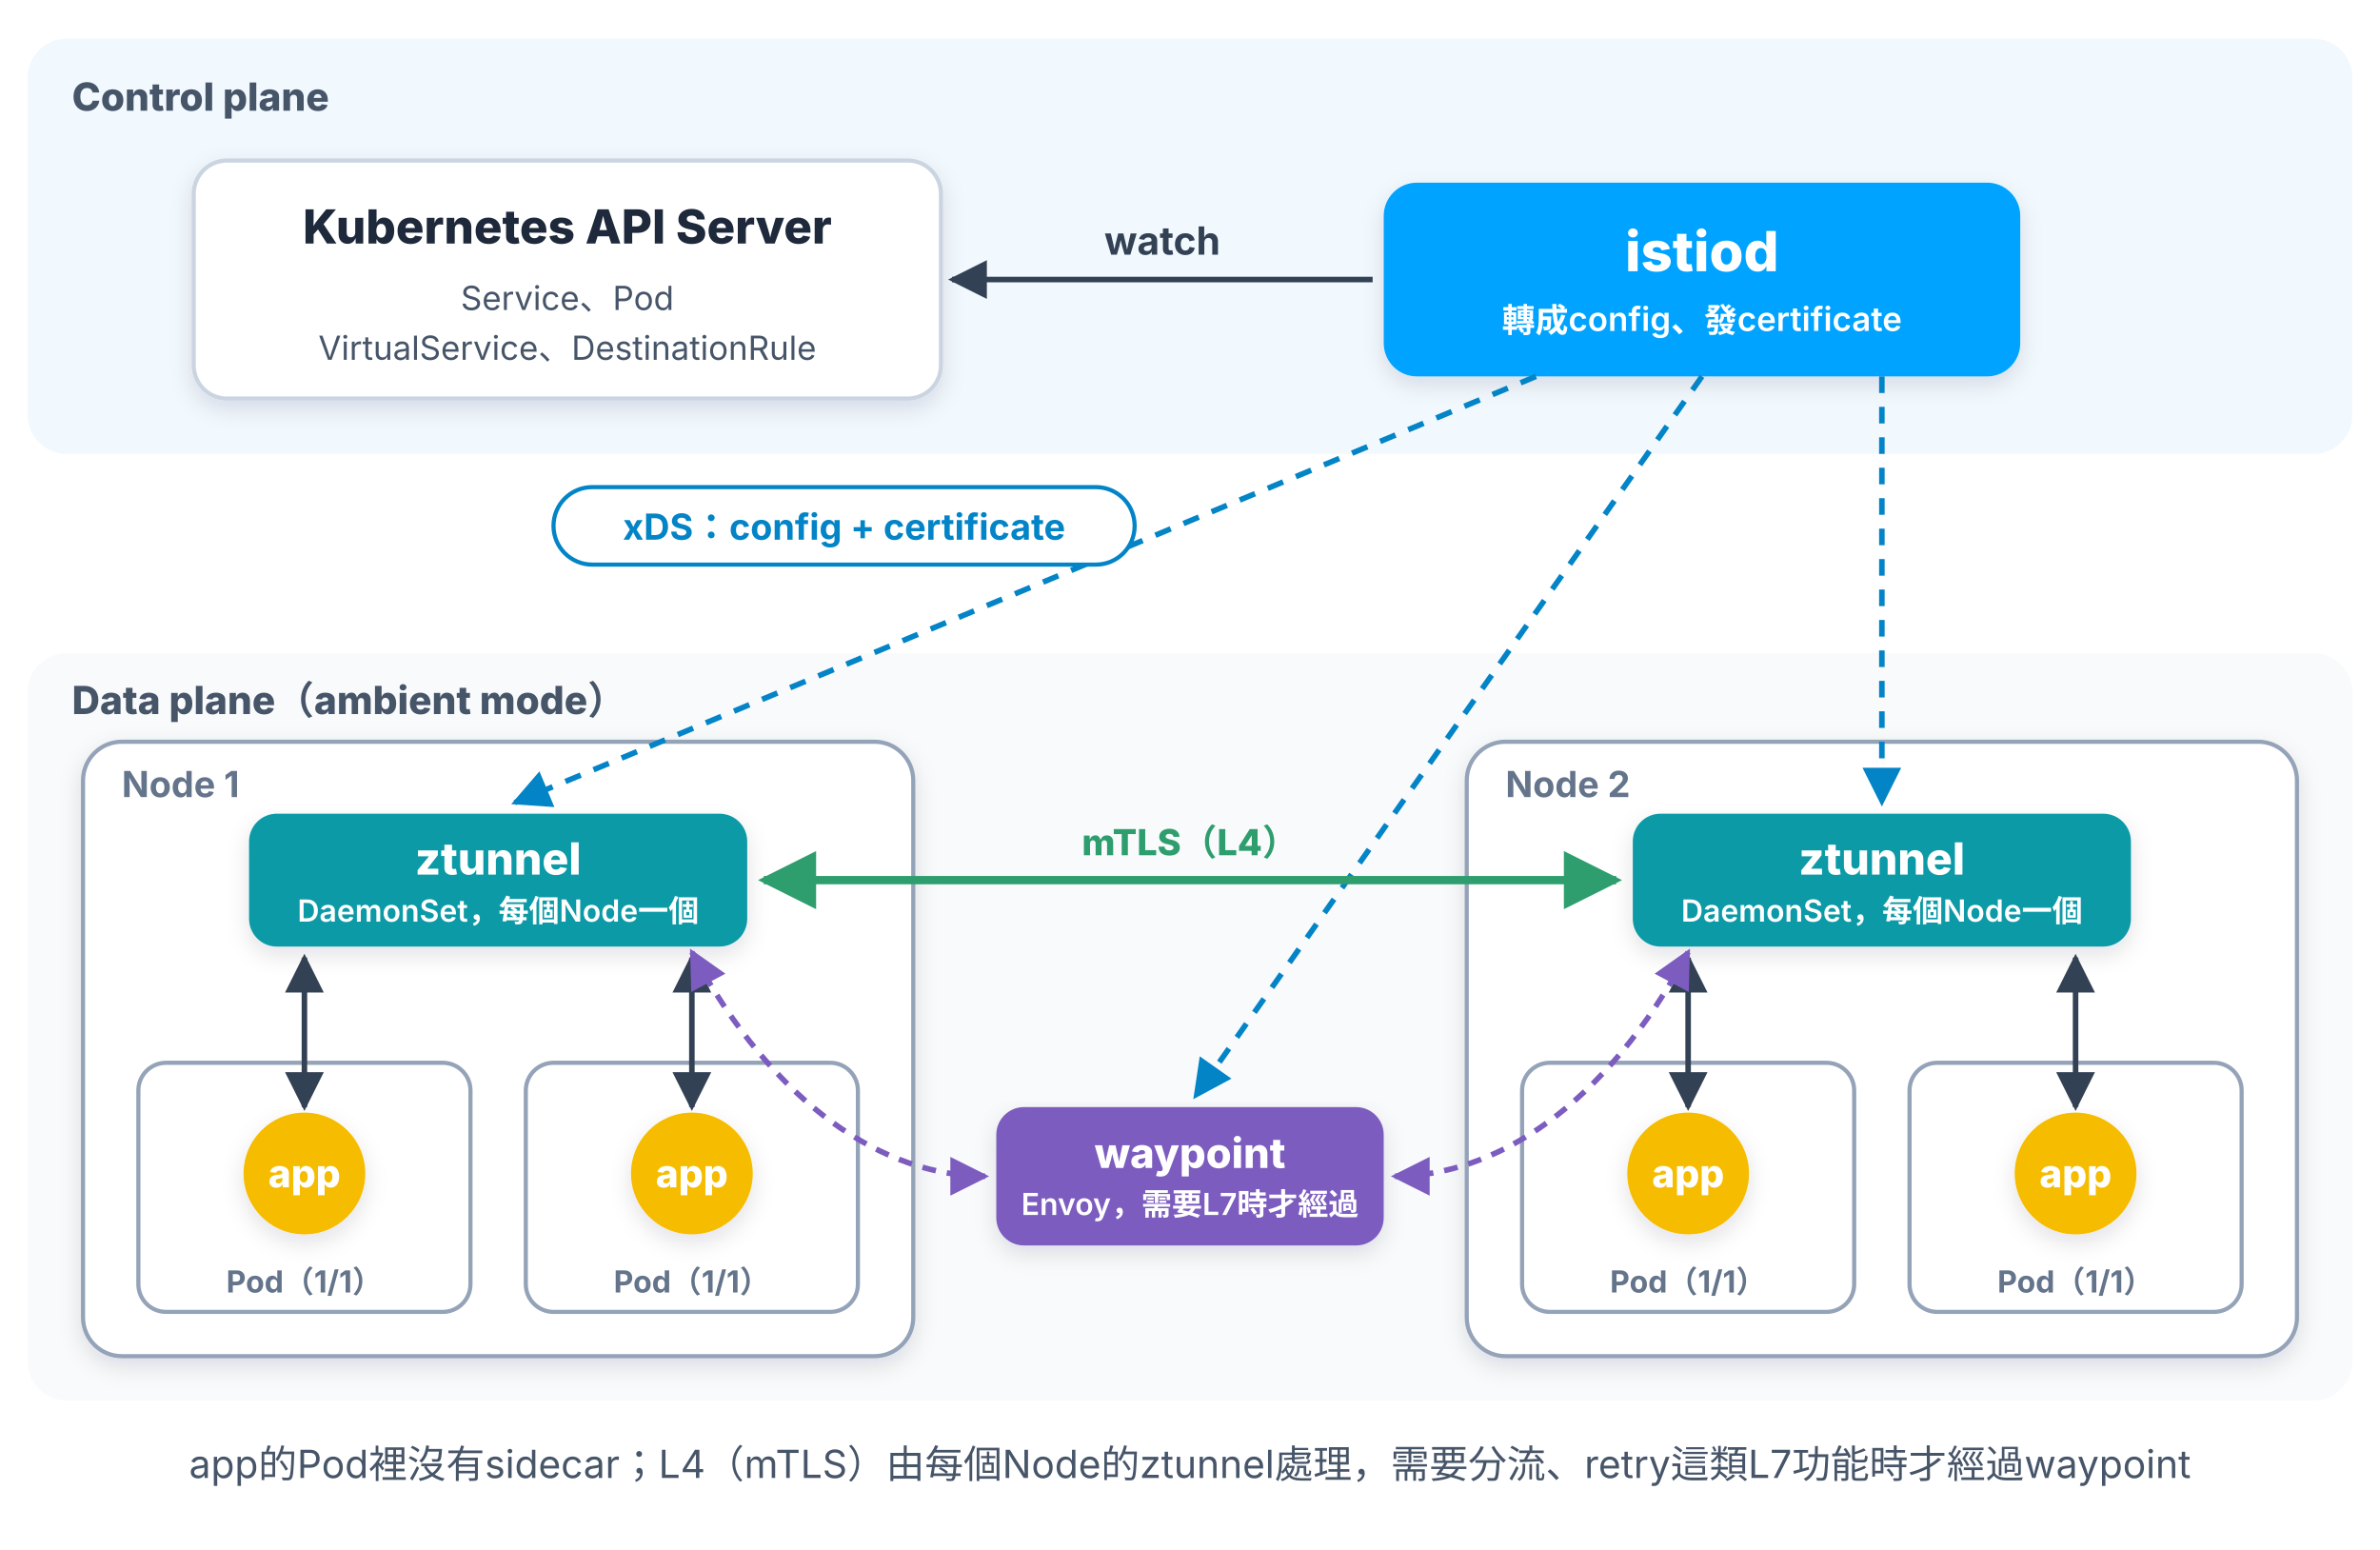
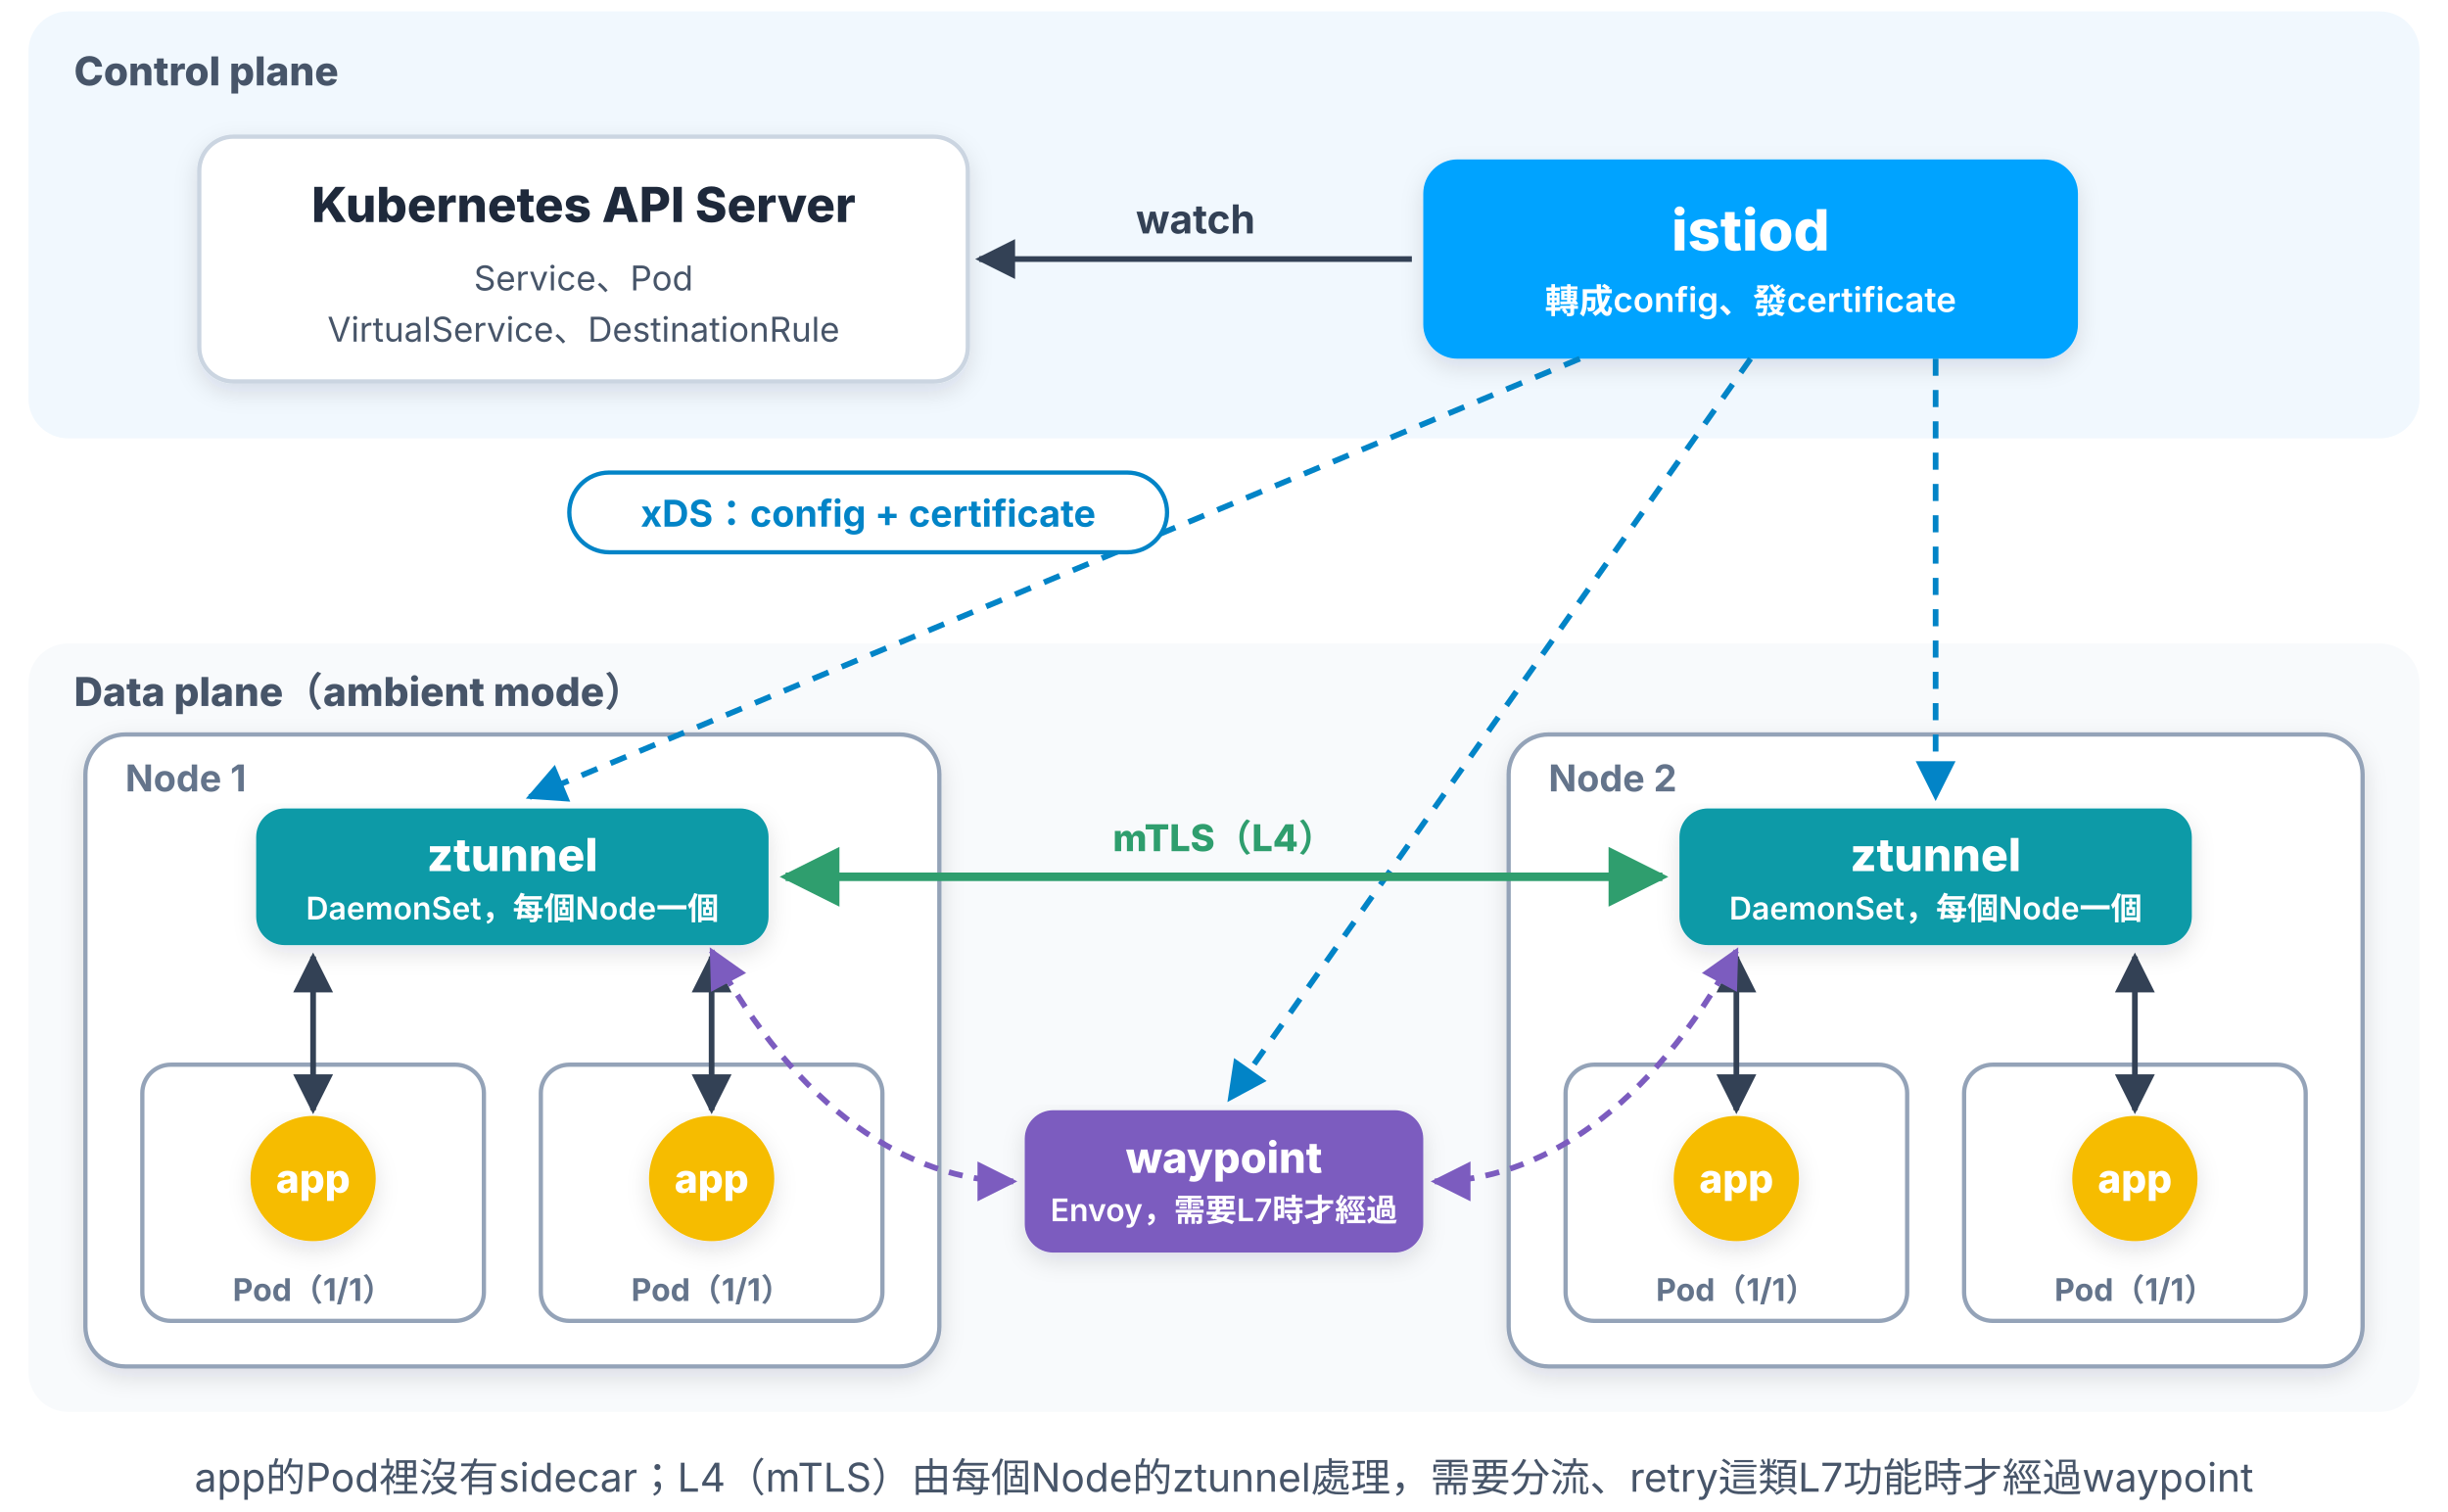
- <svg xmlns="http://www.w3.org/2000/svg" viewBox="0 0 860 560" font-family="Inter, Helvetica Neue, Helvetica, Arial, sans-serif">
+ <svg xmlns="http://www.w3.org/2000/svg" viewBox="0 10 860 531" font-family="Inter, Helvetica Neue, Helvetica, Arial, sans-serif">
  <defs>
    <filter id="sh" x="-10%" y="-10%" width="120%" height="140%">
      <feDropShadow dx="0" dy="3" stdDeviation="4" flood-color="#0f172a" flood-opacity="0.12" />
    </filter>
    <marker id="ar" viewBox="0 0 10 10" refX="9" refY="5" markerWidth="7" markerHeight="7" orient="auto-start-reverse">
      <path d="M0 0 L10 5 L0 10 z" fill="#334155" />
    </marker>
    <marker id="arb" viewBox="0 0 10 10" refX="9" refY="5" markerWidth="7" markerHeight="7" orient="auto-start-reverse">
      <path d="M0 0 L10 5 L0 10 z" fill="#0284c7" />
    </marker>
    <marker id="arg" viewBox="0 0 10 10" refX="9" refY="5" markerWidth="7" markerHeight="7" orient="auto-start-reverse">
      <path d="M0 0 L10 5 L0 10 z" fill="#2f9e6e" />
    </marker>
    <marker id="arp" viewBox="0 0 10 10" refX="9" refY="5" markerWidth="7" markerHeight="7" orient="auto-start-reverse">
      <path d="M0 0 L10 5 L0 10 z" fill="#7c5cbf" />
    </marker>
  </defs>
  <rect width="860" height="560" fill="#ffffff" />
  <rect x="10" y="14" width="840" height="150" rx="14" fill="#f1f8fe" />
  <rect x="10" y="236" width="840" height="270" rx="14" fill="#f8fafc" />
  <g font-size="14" font-weight="800" fill="#475569">
    <text x="26" y="40">Control plane</text>
    <text x="26" y="258">Data plane（ambient mode）</text>
  </g>
  <g filter="url(#sh)">
    <rect x="70" y="58" width="270" height="86" rx="12" fill="#ffffff" stroke="#cbd5e1" stroke-width="1.5" />
    <rect x="500" y="66" width="230" height="70" rx="12" fill="#04a3ff" />
  </g>
  <text x="205" y="88" font-size="17" font-weight="800" fill="#1e293b" text-anchor="middle">Kubernetes API Server</text>
  <g font-size="12" fill="#475569" text-anchor="middle">
    <text x="205" y="112">Service、Pod</text>
    <text x="205" y="130">VirtualService、DestinationRule</text>
  </g>
  <text x="615" y="98" font-size="20" font-weight="800" fill="#ffffff" text-anchor="middle">istiod</text>
  <text x="615" y="120" font-size="12" font-weight="600" fill="#ffffff" text-anchor="middle">轉成config、發certificate</text>
  <path d="M496 101 H 344" fill="none" stroke="#334155" stroke-width="2" marker-end="url(#ar)" />
  <text x="420" y="92" font-size="14" font-weight="700" fill="#334155" text-anchor="middle">watch</text>
  <g filter="url(#sh)">
    <rect x="30" y="268" width="300" height="222" rx="14" fill="#ffffff" stroke="#94a3b8" stroke-width="1.5" />
    <rect x="530" y="268" width="300" height="222" rx="14" fill="#ffffff" stroke="#94a3b8" stroke-width="1.5" />
  </g>
  <g font-size="13" font-weight="700" fill="#64748b">
    <text x="44" y="288">Node 1</text>
    <text x="544" y="288">Node 2</text>
  </g>
  <g fill="none" stroke="#0284c7" stroke-width="2" stroke-dasharray="6 5">
    <path d="M555 136 L 186 290" marker-end="url(#arb)" />
    <path d="M615 136 L 432 396" marker-end="url(#arb)" />
    <path d="M680 136 V 290" marker-end="url(#arb)" />
  </g>
  <rect x="200" y="176" width="210" height="28" rx="14" fill="#ffffff" stroke="#0284c7" stroke-width="1.5" />
  <text x="305" y="195" font-size="13" font-weight="700" fill="#0284c7" text-anchor="middle">xDS：config + certificate</text>
  <g filter="url(#sh)">
    <rect x="90" y="294" width="180" height="48" rx="10" fill="#0e9aa7" />
    <rect x="590" y="294" width="180" height="48" rx="10" fill="#0e9aa7" />
  </g>
  <g fill="#ffffff" text-anchor="middle">
    <text x="180" y="316" font-size="16" font-weight="800">ztunnel</text>
    <text x="180" y="333" font-size="11" font-weight="600">DaemonSet，每個Node一個</text>
    <text x="680" y="316" font-size="16" font-weight="800">ztunnel</text>
    <text x="680" y="333" font-size="11" font-weight="600">DaemonSet，每個Node一個</text>
  </g>
  <g fill="#ffffff" stroke="#94a3b8" stroke-width="1.5">
    <rect x="50" y="384" width="120" height="90" rx="10" />
    <rect x="190" y="384" width="120" height="90" rx="10" />
    <rect x="550" y="384" width="120" height="90" rx="10" />
    <rect x="690" y="384" width="120" height="90" rx="10" />
  </g>
  <g font-size="11" font-weight="700" fill="#64748b">
    <text x="110" y="467" text-anchor="middle">Pod（1/1）</text>
    <text x="250" y="467" text-anchor="middle">Pod（1/1）</text>
    <text x="610" y="467" text-anchor="middle">Pod（1/1）</text>
    <text x="750" y="467" text-anchor="middle">Pod（1/1）</text>
  </g>
  <g filter="url(#sh)" fill="#f6bc00">
    <circle cx="110" cy="424" r="22" />
    <circle cx="250" cy="424" r="22" />
    <circle cx="610" cy="424" r="22" />
    <circle cx="750" cy="424" r="22" />
  </g>
  <g fill="#ffffff" font-size="14" font-weight="800" text-anchor="middle">
    <text x="110" y="429">app</text>
    <text x="250" y="429">app</text>
    <text x="610" y="429">app</text>
    <text x="750" y="429">app</text>
  </g>
  <g fill="none" stroke="#334155" stroke-width="2">
    <path d="M110 400 V 346" marker-start="url(#ar)" marker-end="url(#ar)" />
    <path d="M250 400 V 346" marker-start="url(#ar)" marker-end="url(#ar)" />
    <path d="M610 400 V 346" marker-start="url(#ar)" marker-end="url(#ar)" />
    <path d="M750 400 V 346" marker-start="url(#ar)" marker-end="url(#ar)" />
  </g>
  <path d="M276 318 H 584" fill="none" stroke="#2f9e6e" stroke-width="3" marker-start="url(#arg)" marker-end="url(#arg)" />
  <rect x="380" y="294" width="100" height="20" rx="10" fill="#f8fafc" />
  <text x="430" y="309" font-size="13" font-weight="800" fill="#2f9e6e" text-anchor="middle">mTLS（L4）</text>
  <g filter="url(#sh)">
    <rect x="360" y="400" width="140" height="50" rx="10" fill="#7c5cbf" />
  </g>
  <text x="430" y="422" font-size="15" font-weight="800" fill="#ffffff" text-anchor="middle">waypoint</text>
  <text x="430" y="439" font-size="11" font-weight="600" fill="#ffffff" text-anchor="middle">Envoy，需要L7時才經過</text>
  <g fill="none" stroke="#7c5cbf" stroke-width="2" stroke-dasharray="5 4">
    <path d="M250 344 C 280 400, 320 425, 356 425" marker-start="url(#arp)" marker-end="url(#arp)" />
    <path d="M504 425 C 540 425, 580 400, 610 344" marker-start="url(#arp)" marker-end="url(#arp)" />
  </g>
  <text x="430" y="534" font-size="14" fill="#475569" text-anchor="middle">app的Pod裡沒有sidecar；L4（mTLS）由每個Node的ztunnel處理，需要分流、retry這類L7功能時才經過waypoint</text>
</svg>
